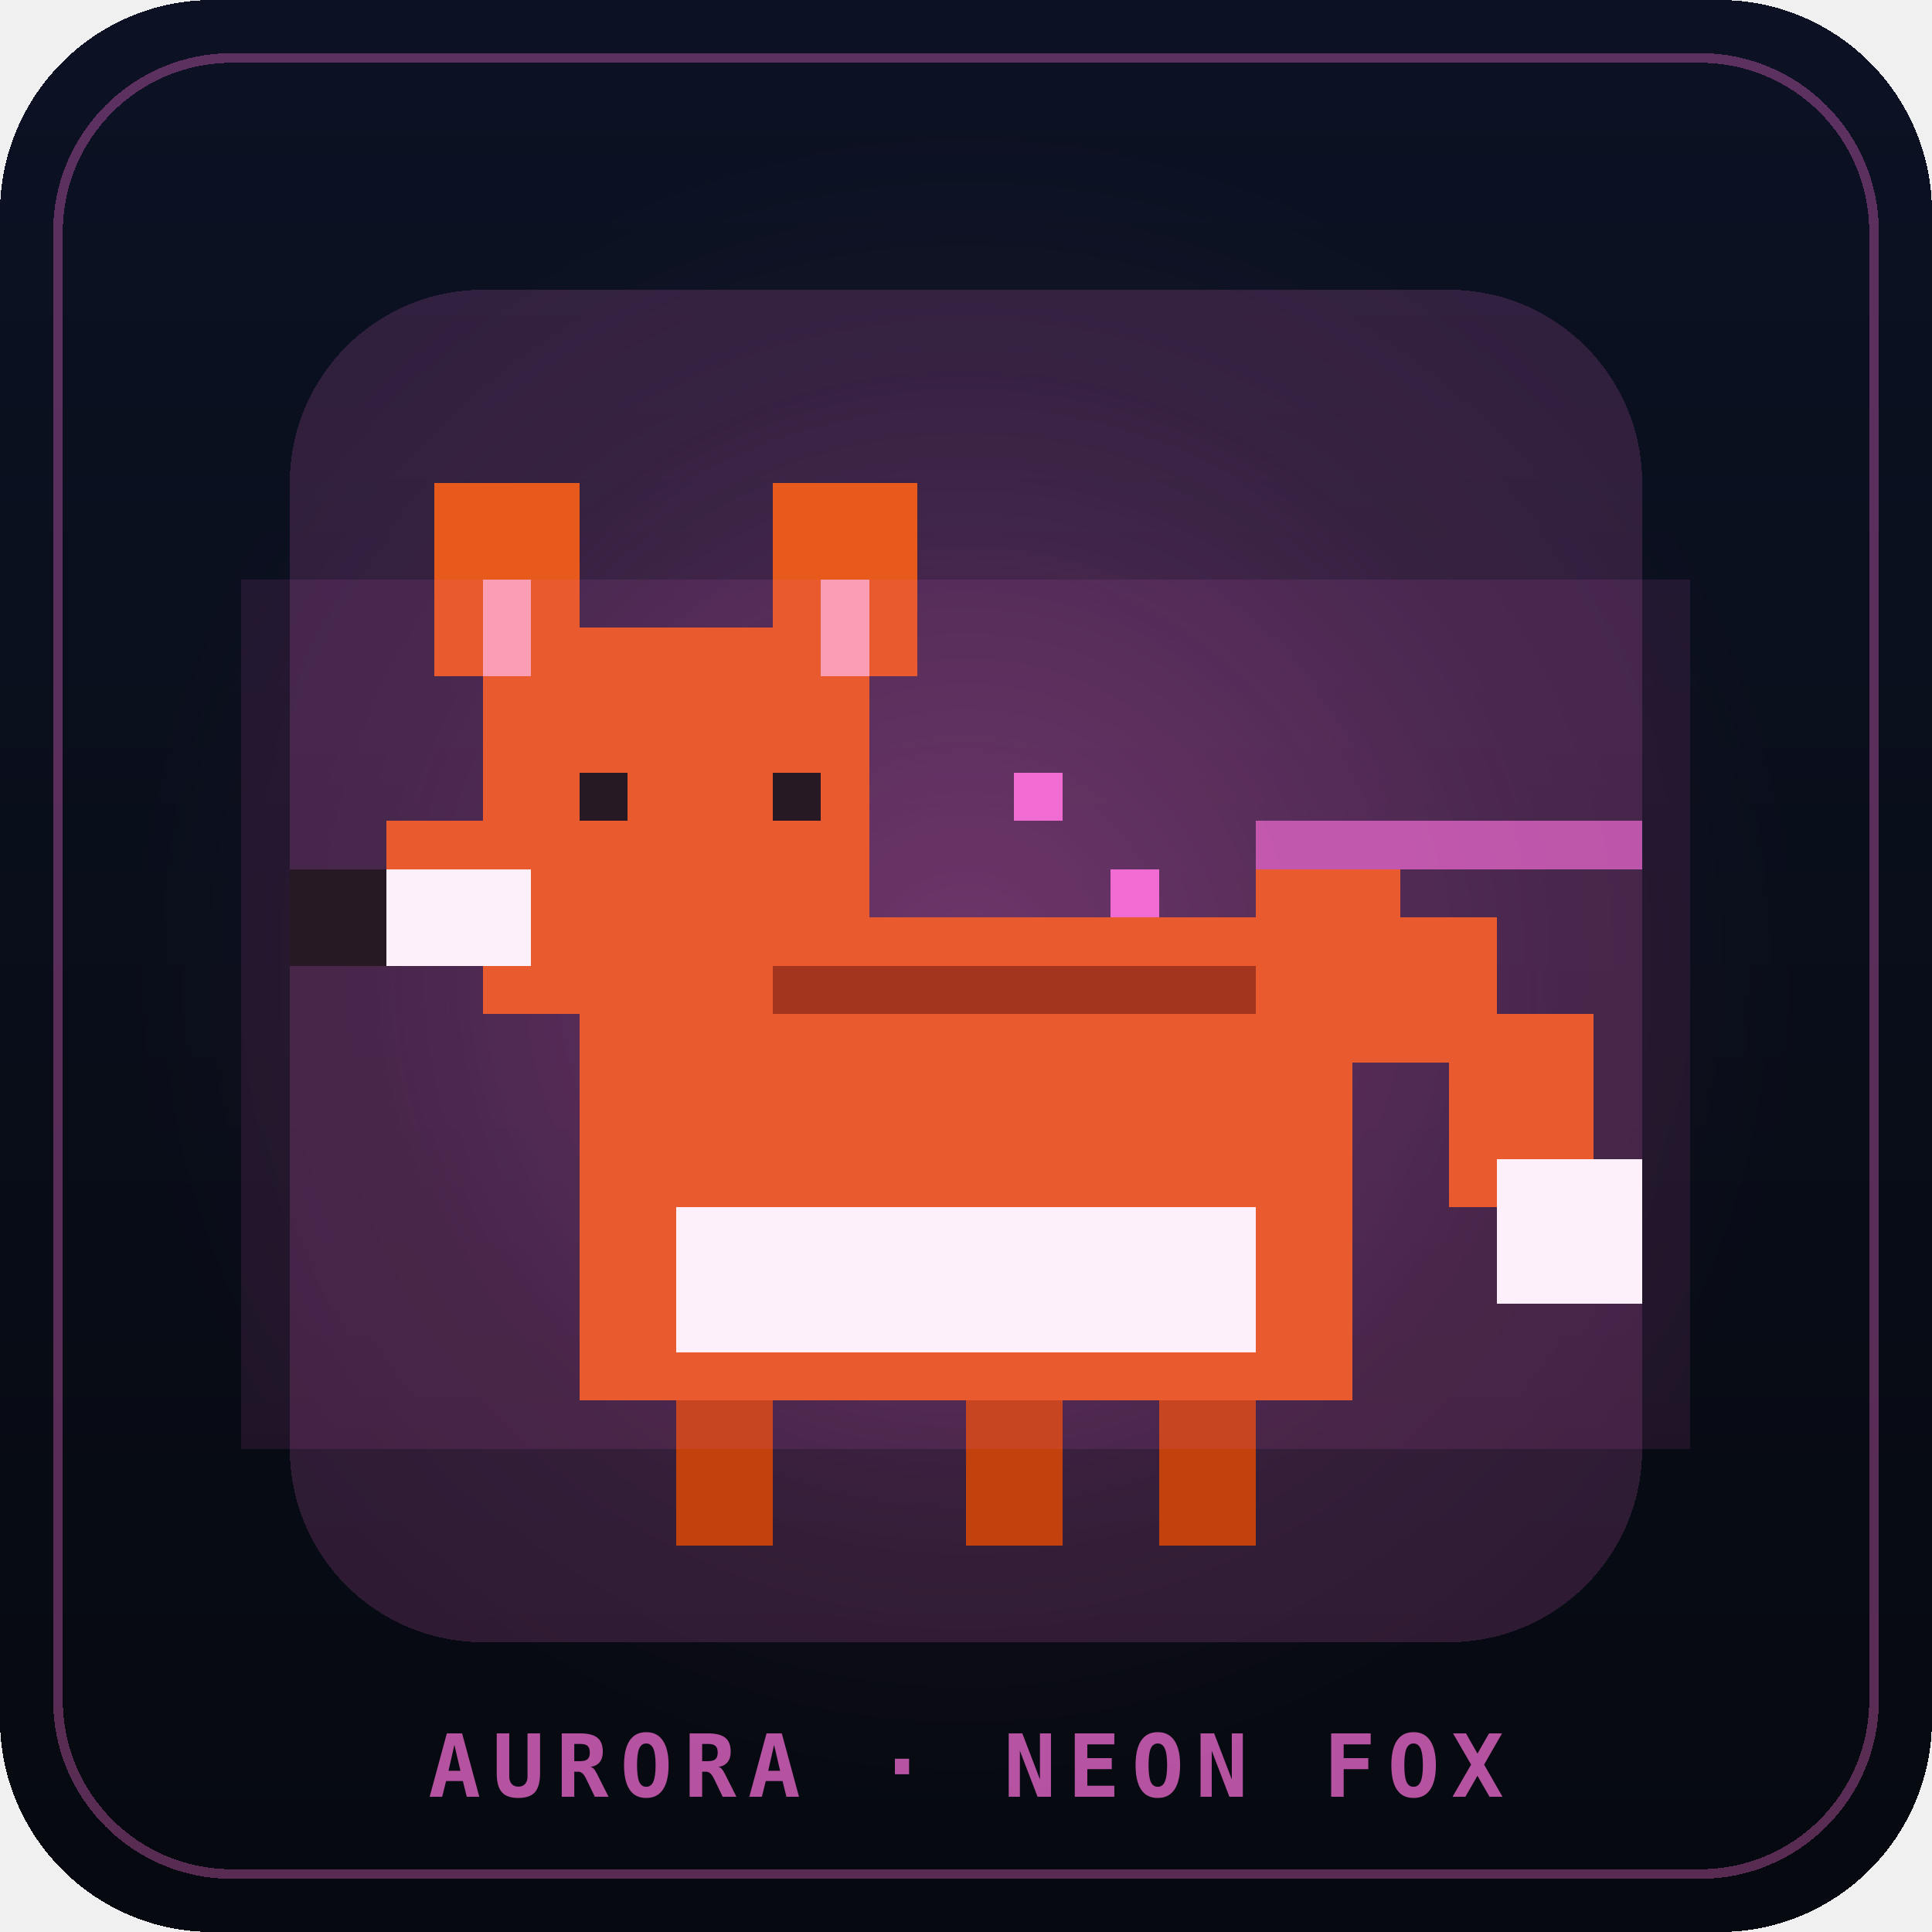
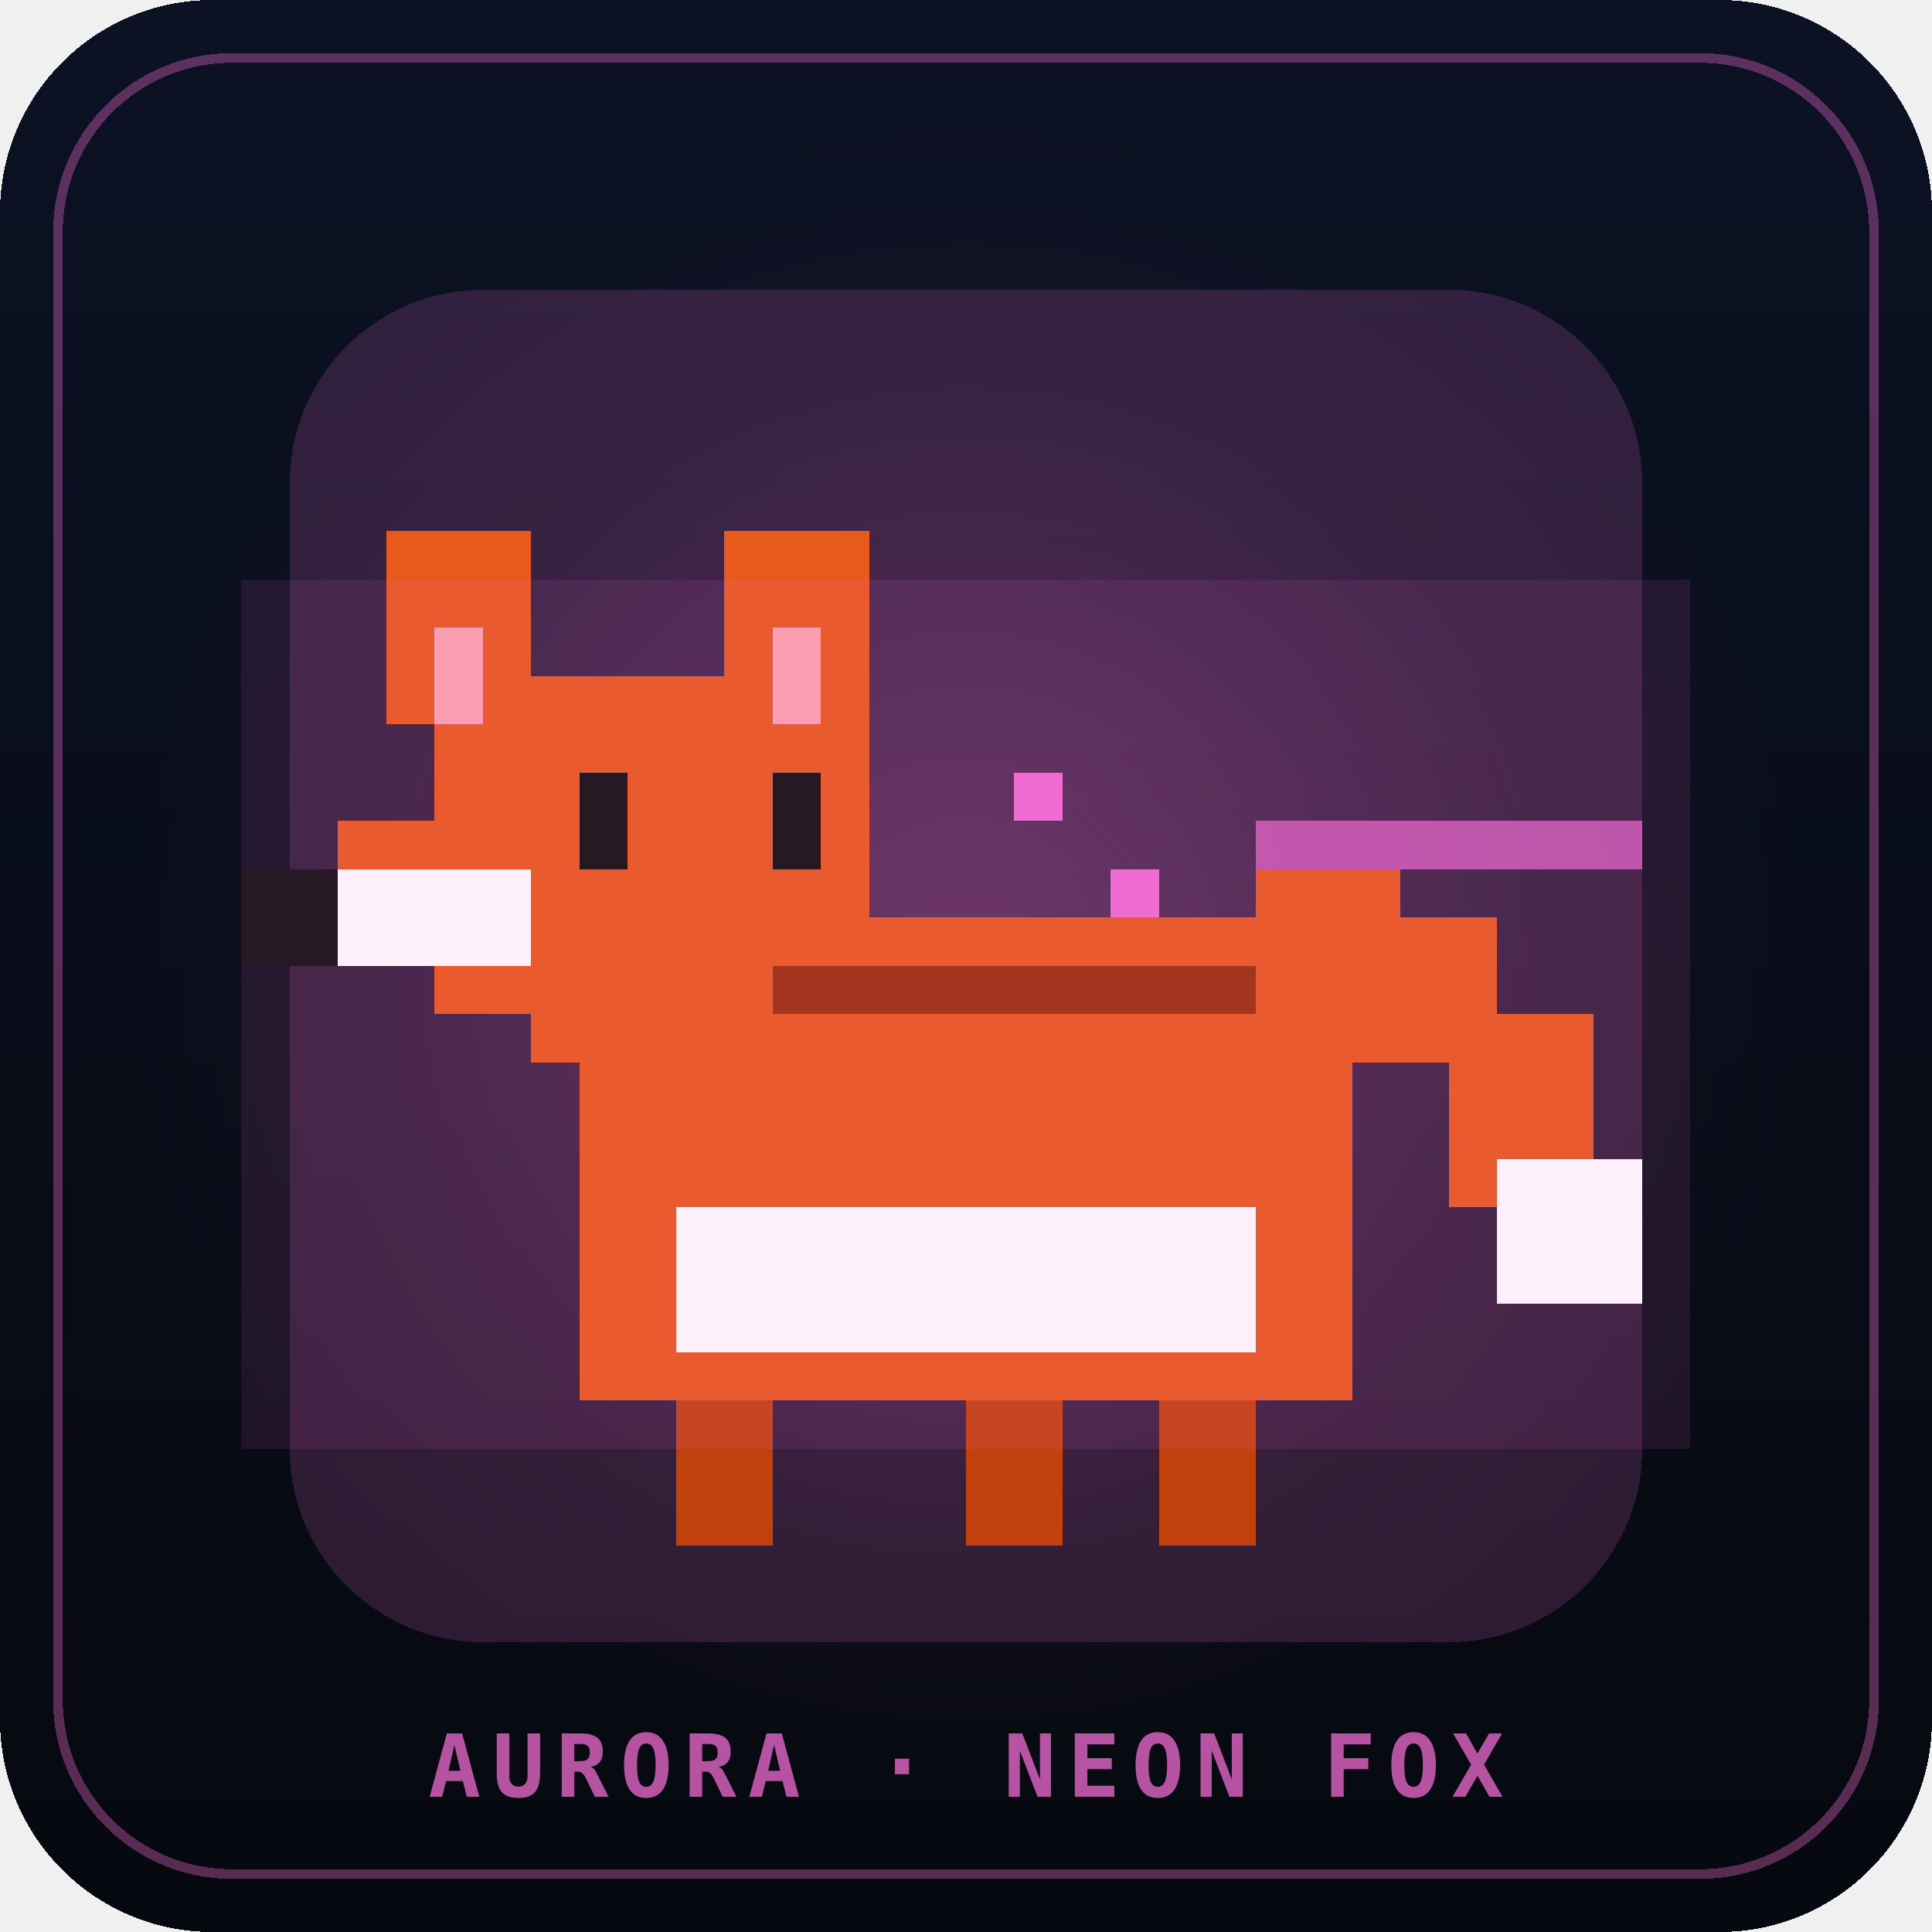
<svg xmlns="http://www.w3.org/2000/svg" viewBox="0 0 200 200" width="200" height="200" shape-rendering="crispEdges" role="img" aria-label="AURORA · Neon Fox mascot">
  <defs>
    <linearGradient id="bg" x1="0" y1="0" x2="0" y2="1">
      <stop offset="0%" stop-color="#0c1224" />
      <stop offset="100%" stop-color="#06090f" />
    </linearGradient>
    <radialGradient id="halo" cx="50%" cy="50%" r="50%">
      <stop offset="0%" stop-color="#f06bd2" stop-opacity=".25" />
      <stop offset="70%" stop-color="#f06bd2" stop-opacity=".03" />
      <stop offset="100%" stop-color="#f06bd2" stop-opacity="0" />
    </radialGradient>
  </defs>
  <rect width="200" height="200" rx="22" fill="url(#bg)" />
  <rect x="6" y="6" width="188" height="188" rx="18" fill="none" stroke="#f06bd2" stroke-opacity=".35" />
  <circle cx="100" cy="100" r="86" fill="url(#halo)" />
  <g transform="translate(20,20) scale(5)" style="color:#f06bd2">
    <rect class="halo" x="2" y="2" width="28" height="28" fill="currentColor" opacity="0.165" rx="4" />
    <g class="mascot-body">
      <rect x="10" y="24" width="2" height="4" fill="#c2410c" class="r-leg" />
      <rect x="16" y="24" width="2" height="4" fill="#c2410c" class="r-leg" />
      <rect x="20" y="24" width="2" height="4" fill="#c2410c" class="r-leg" />
      <rect x="22" y="14" width="3" height="2" fill="#e85a1c" class="r-tail" />
      <rect x="24" y="15" width="3" height="3" fill="#e85a1c" class="r-tail" />
      <rect x="26" y="17" width="3" height="4" fill="#e85a1c" class="r-tail" />
      <rect x="27" y="20" width="3" height="3" fill="#fff" class="r-tail-tip" />
      <rect x="8" y="16" width="16" height="9" fill="#e85a1c" class="r-body" />
      <rect x="9" y="15" width="14" height="1" fill="#e85a1c" class="r-body" />
      <rect x="10" y="21" width="12" height="3" fill="#fff" class="r-belly" />
-       <rect x="6" y="10" width="8" height="7" fill="#e85a1c" class="r-head" />
-       <rect x="7" y="9" width="6" height="1" fill="#e85a1c" class="r-head" />
-       <rect x="4" y="13" width="2" height="3" fill="#e85a1c" class="r-head" />
-       <rect x="5" y="6" width="3" height="4" fill="#e85a1c" class="r-ear" />
-       <rect x="12" y="6" width="3" height="4" fill="#e85a1c" class="r-ear" />
-       <rect x="6" y="8" width="1" height="2" fill="#fda4af" class="r-ear-in" />
-       <rect x="13" y="8" width="1" height="2" fill="#fda4af" class="r-ear-in" />
+       <rect x="5" y="11" width="9" height="6" fill="#e85a1c" class="r-head" />
+       <rect x="6" y="10" width="7" height="1" fill="#e85a1c" class="r-head" />
+       <rect x="7" y="17" width="5" height="1" fill="#e85a1c" class="r-head" />
+       <rect x="3" y="13" width="3" height="3" fill="#e85a1c" class="r-head" />
+       <rect x="4" y="7" width="3" height="4" fill="#e85a1c" class="r-ear" />
+       <rect x="11" y="7" width="3" height="4" fill="#e85a1c" class="r-ear" />
+       <rect x="5" y="9" width="1" height="2" fill="#fda4af" class="r-ear-in" />
+       <rect x="12" y="9" width="1" height="2" fill="#fda4af" class="r-ear-in" />
      <rect x="3" y="14" width="4" height="2" fill="#fff" class="r-muzzle" />
-       <rect x="2" y="14" width="2" height="2" fill="#111" class="r-nose" />
-       <rect x="8" y="12" width="1" height="1" fill="#111" class="r-eye" />
-       <rect x="12" y="12" width="1" height="1" fill="#111" class="r-eye" />
+       <rect x="1" y="14" width="2" height="2" fill="#111" class="r-nose" />
+       <rect x="8" y="12" width="1" height="2" fill="#111" class="r-eye" />
+       <rect x="12" y="12" width="1" height="2" fill="#111" class="r-eye" />
    </g>
    <g class="mascot-evo">
      <rect x="22" y="13" width="8" height="1" fill="currentColor" class="r-tail-glow" opacity="0.7" />
      <rect x="17" y="12" width="1" height="1" fill="currentColor" class="r-shimmer" />
      <rect x="19" y="14" width="1" height="1" fill="currentColor" class="r-shimmer" />
      <rect x="12" y="16" width="10" height="1" fill="#9a2f0a" class="r-stripe" />
      <rect x="1" y="8" width="30" height="18" fill="currentColor" class="r-aura" opacity="0.1" />
    </g>
  </g>
  <text x="100" y="186" text-anchor="middle" font-family="JetBrains Mono, ui-monospace, monospace" font-weight="700" font-size="9" fill="#f06bd2" opacity=".75" letter-spacing="1.2">
    AURORA · NEON FOX
  </text>
</svg>
